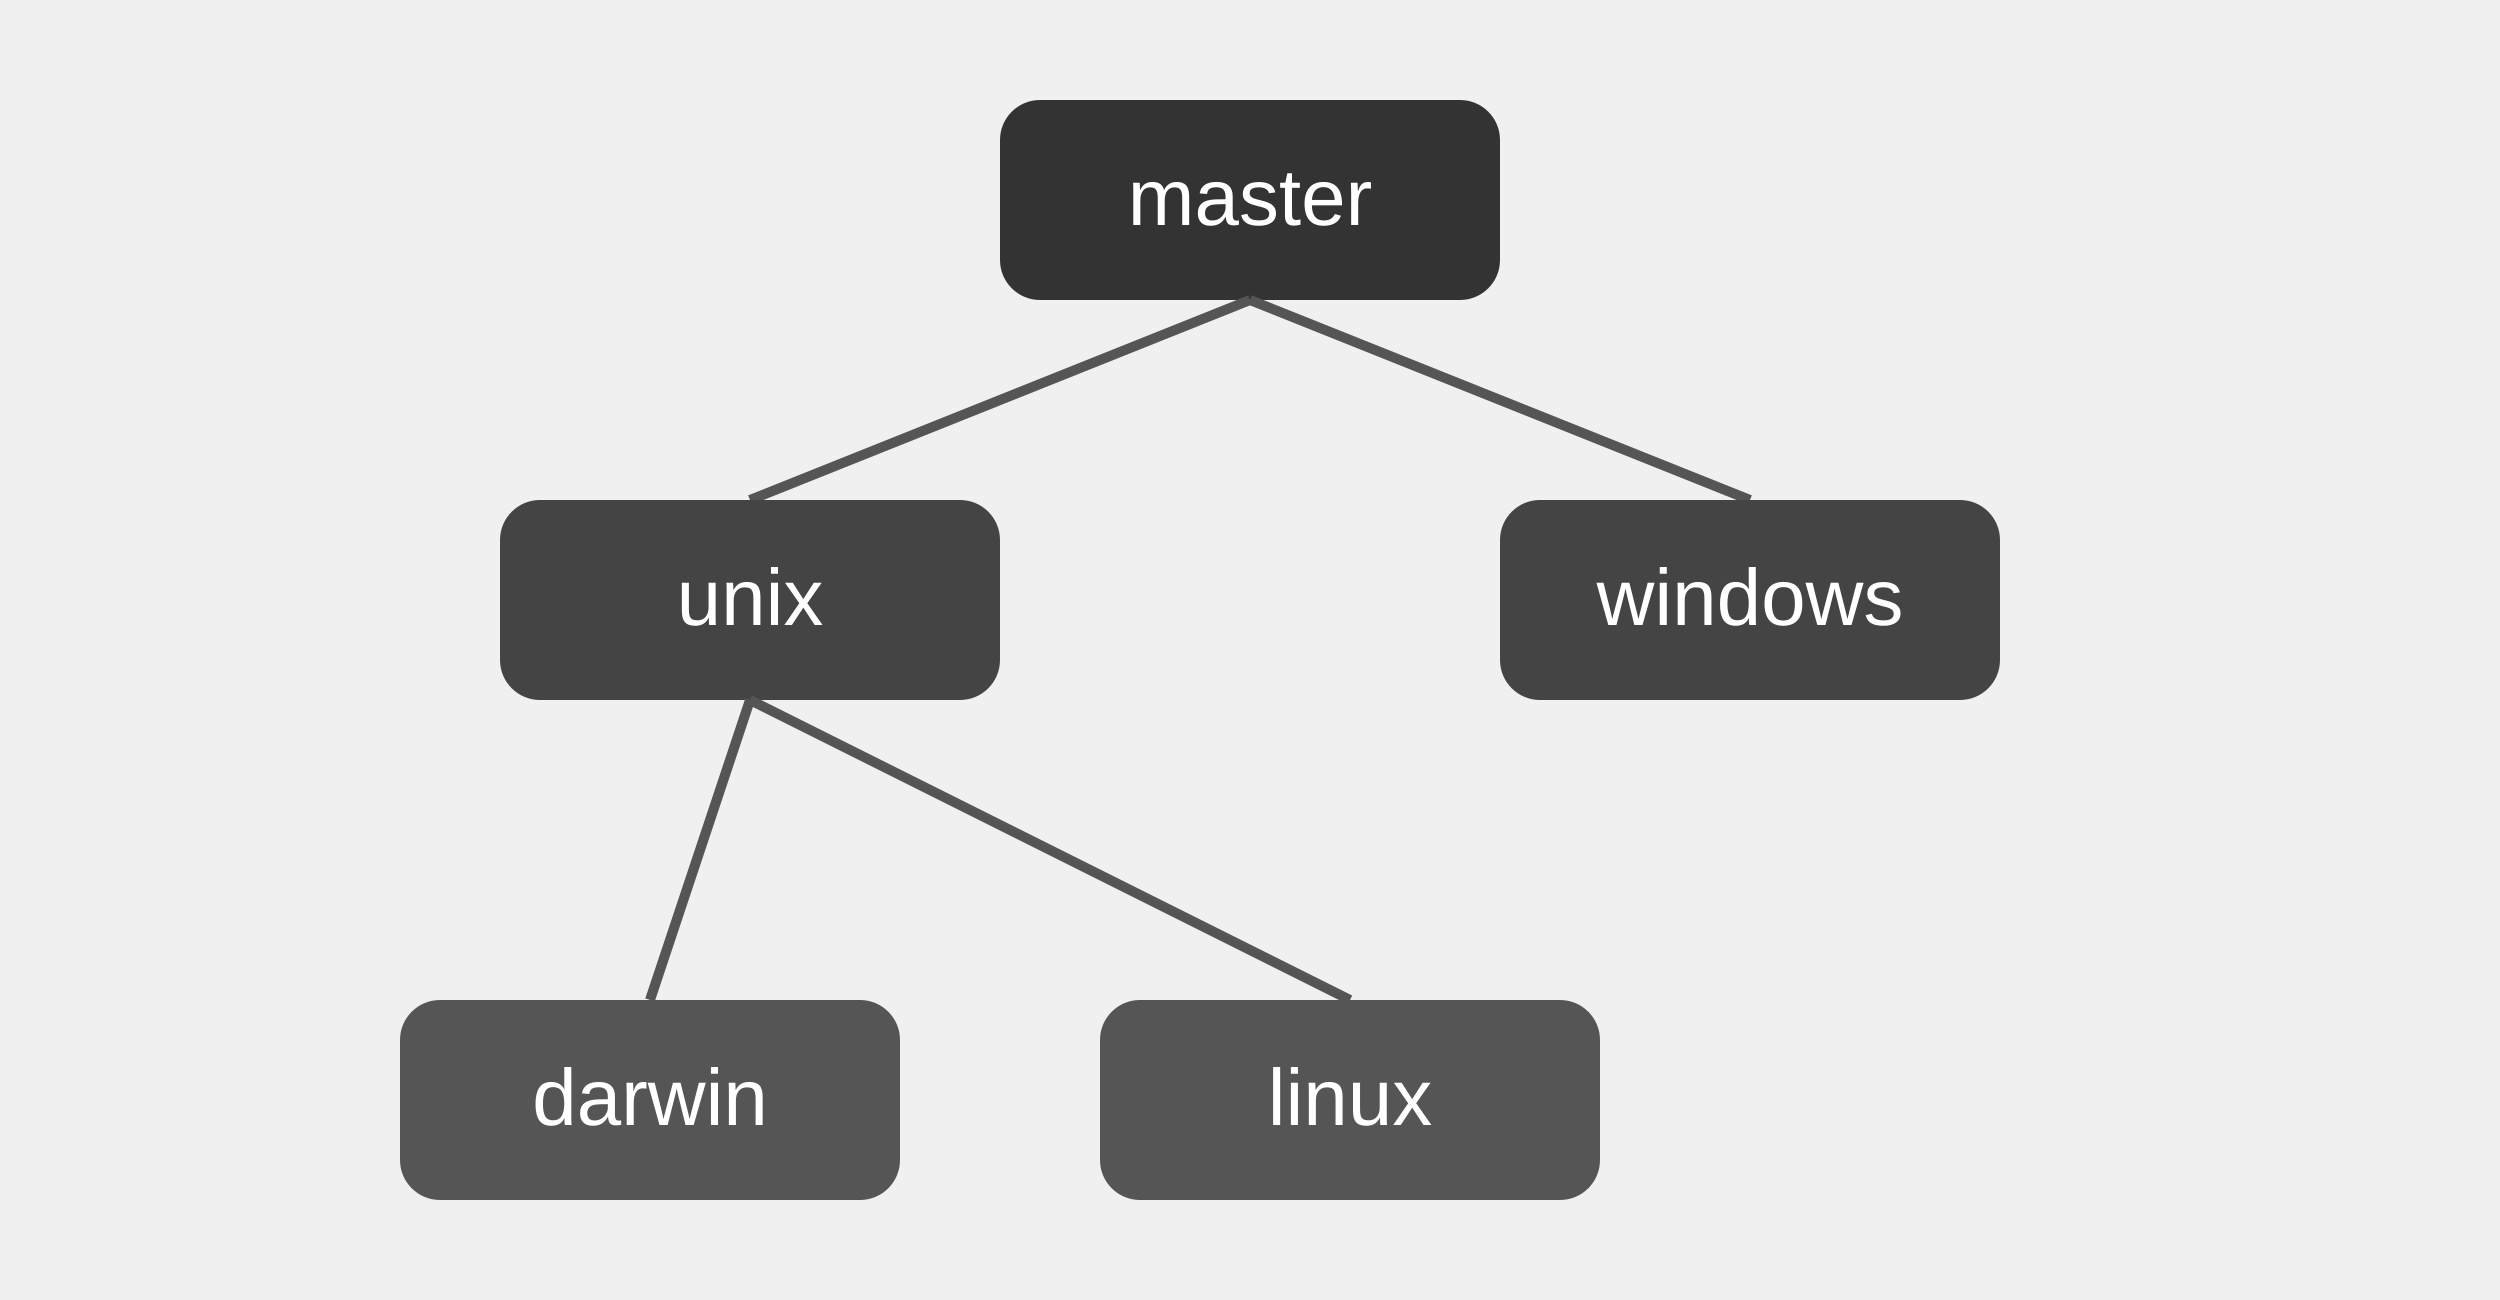
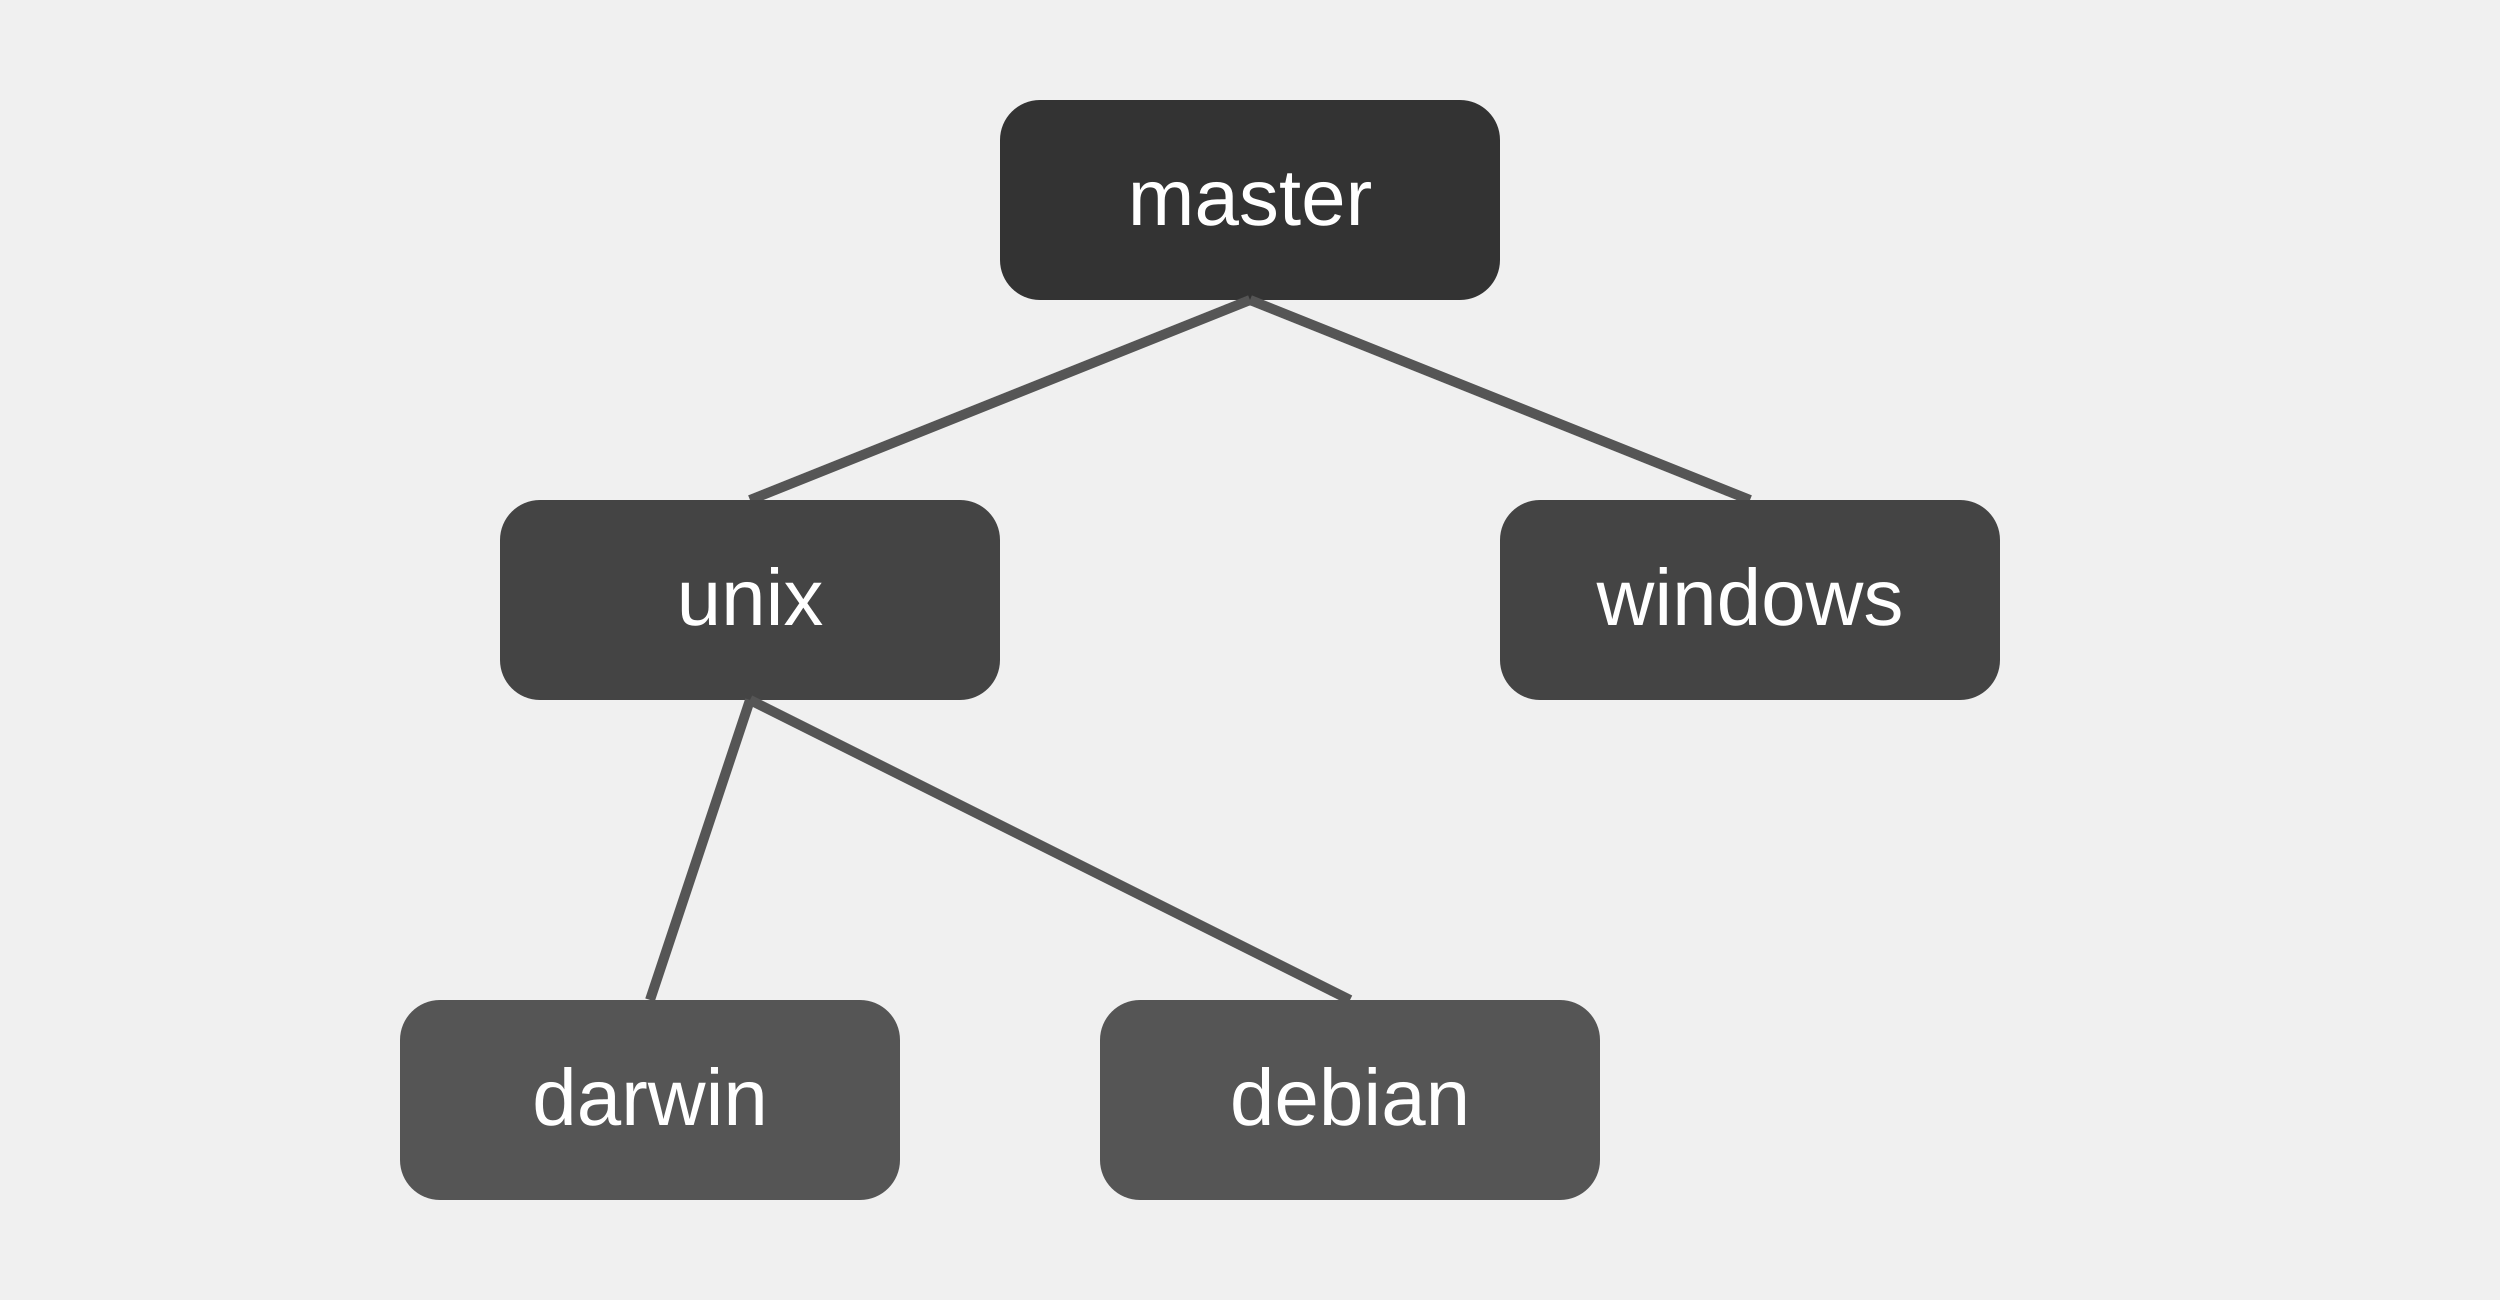
<svg xmlns="http://www.w3.org/2000/svg" viewBox="0 0 500 260" width="100%" height="auto" preserveAspectRatio="xMidYMid meet">
  <g transform="translate(200,20)">
    <rect x="0" y="0" width="100" height="40" rx="8" ry="8" fill="#333" />
    <text x="50" y="25" font-family="Arial" font-size="16" fill="#fff" text-anchor="middle">master</text>
  </g>
  <line x1="250" y1="60" x2="150" y2="100" stroke="#555" stroke-width="2" />
  <line x1="250" y1="60" x2="350" y2="100" stroke="#555" stroke-width="2" />
  <g transform="translate(100,100)">
    <rect x="0" y="0" width="100" height="40" rx="8" ry="8" fill="#444" />
    <text x="50" y="25" font-family="Arial" font-size="16" fill="#fff" text-anchor="middle">unix</text>
  </g>
  <g transform="translate(300,100)">
    <rect x="0" y="0" width="100" height="40" rx="8" ry="8" fill="#444" />
    <text x="50" y="25" font-family="Arial" font-size="16" fill="#fff" text-anchor="middle">windows</text>
  </g>
  <line x1="150" y1="140" x2="130" y2="200" stroke="#555" stroke-width="2" />
  <line x1="150" y1="140" x2="270" y2="200" stroke="#555" stroke-width="2" />
  <g transform="translate(80,200)">
    <rect x="0" y="0" width="100" height="40" rx="8" ry="8" fill="#555" />
    <text x="50" y="25" font-family="Arial" font-size="16" fill="#fff" text-anchor="middle">darwin</text>
  </g>
  <g transform="translate(220,200)">
    <rect x="0" y="0" width="100" height="40" rx="8" ry="8" fill="#555" />
-     <text x="50" y="25" font-family="Arial" font-size="16" fill="#fff" text-anchor="middle">linux</text>
+     <text x="50" y="25" font-family="Arial" font-size="16" fill="#fff" text-anchor="middle">debian</text>
  </g>
</svg>
